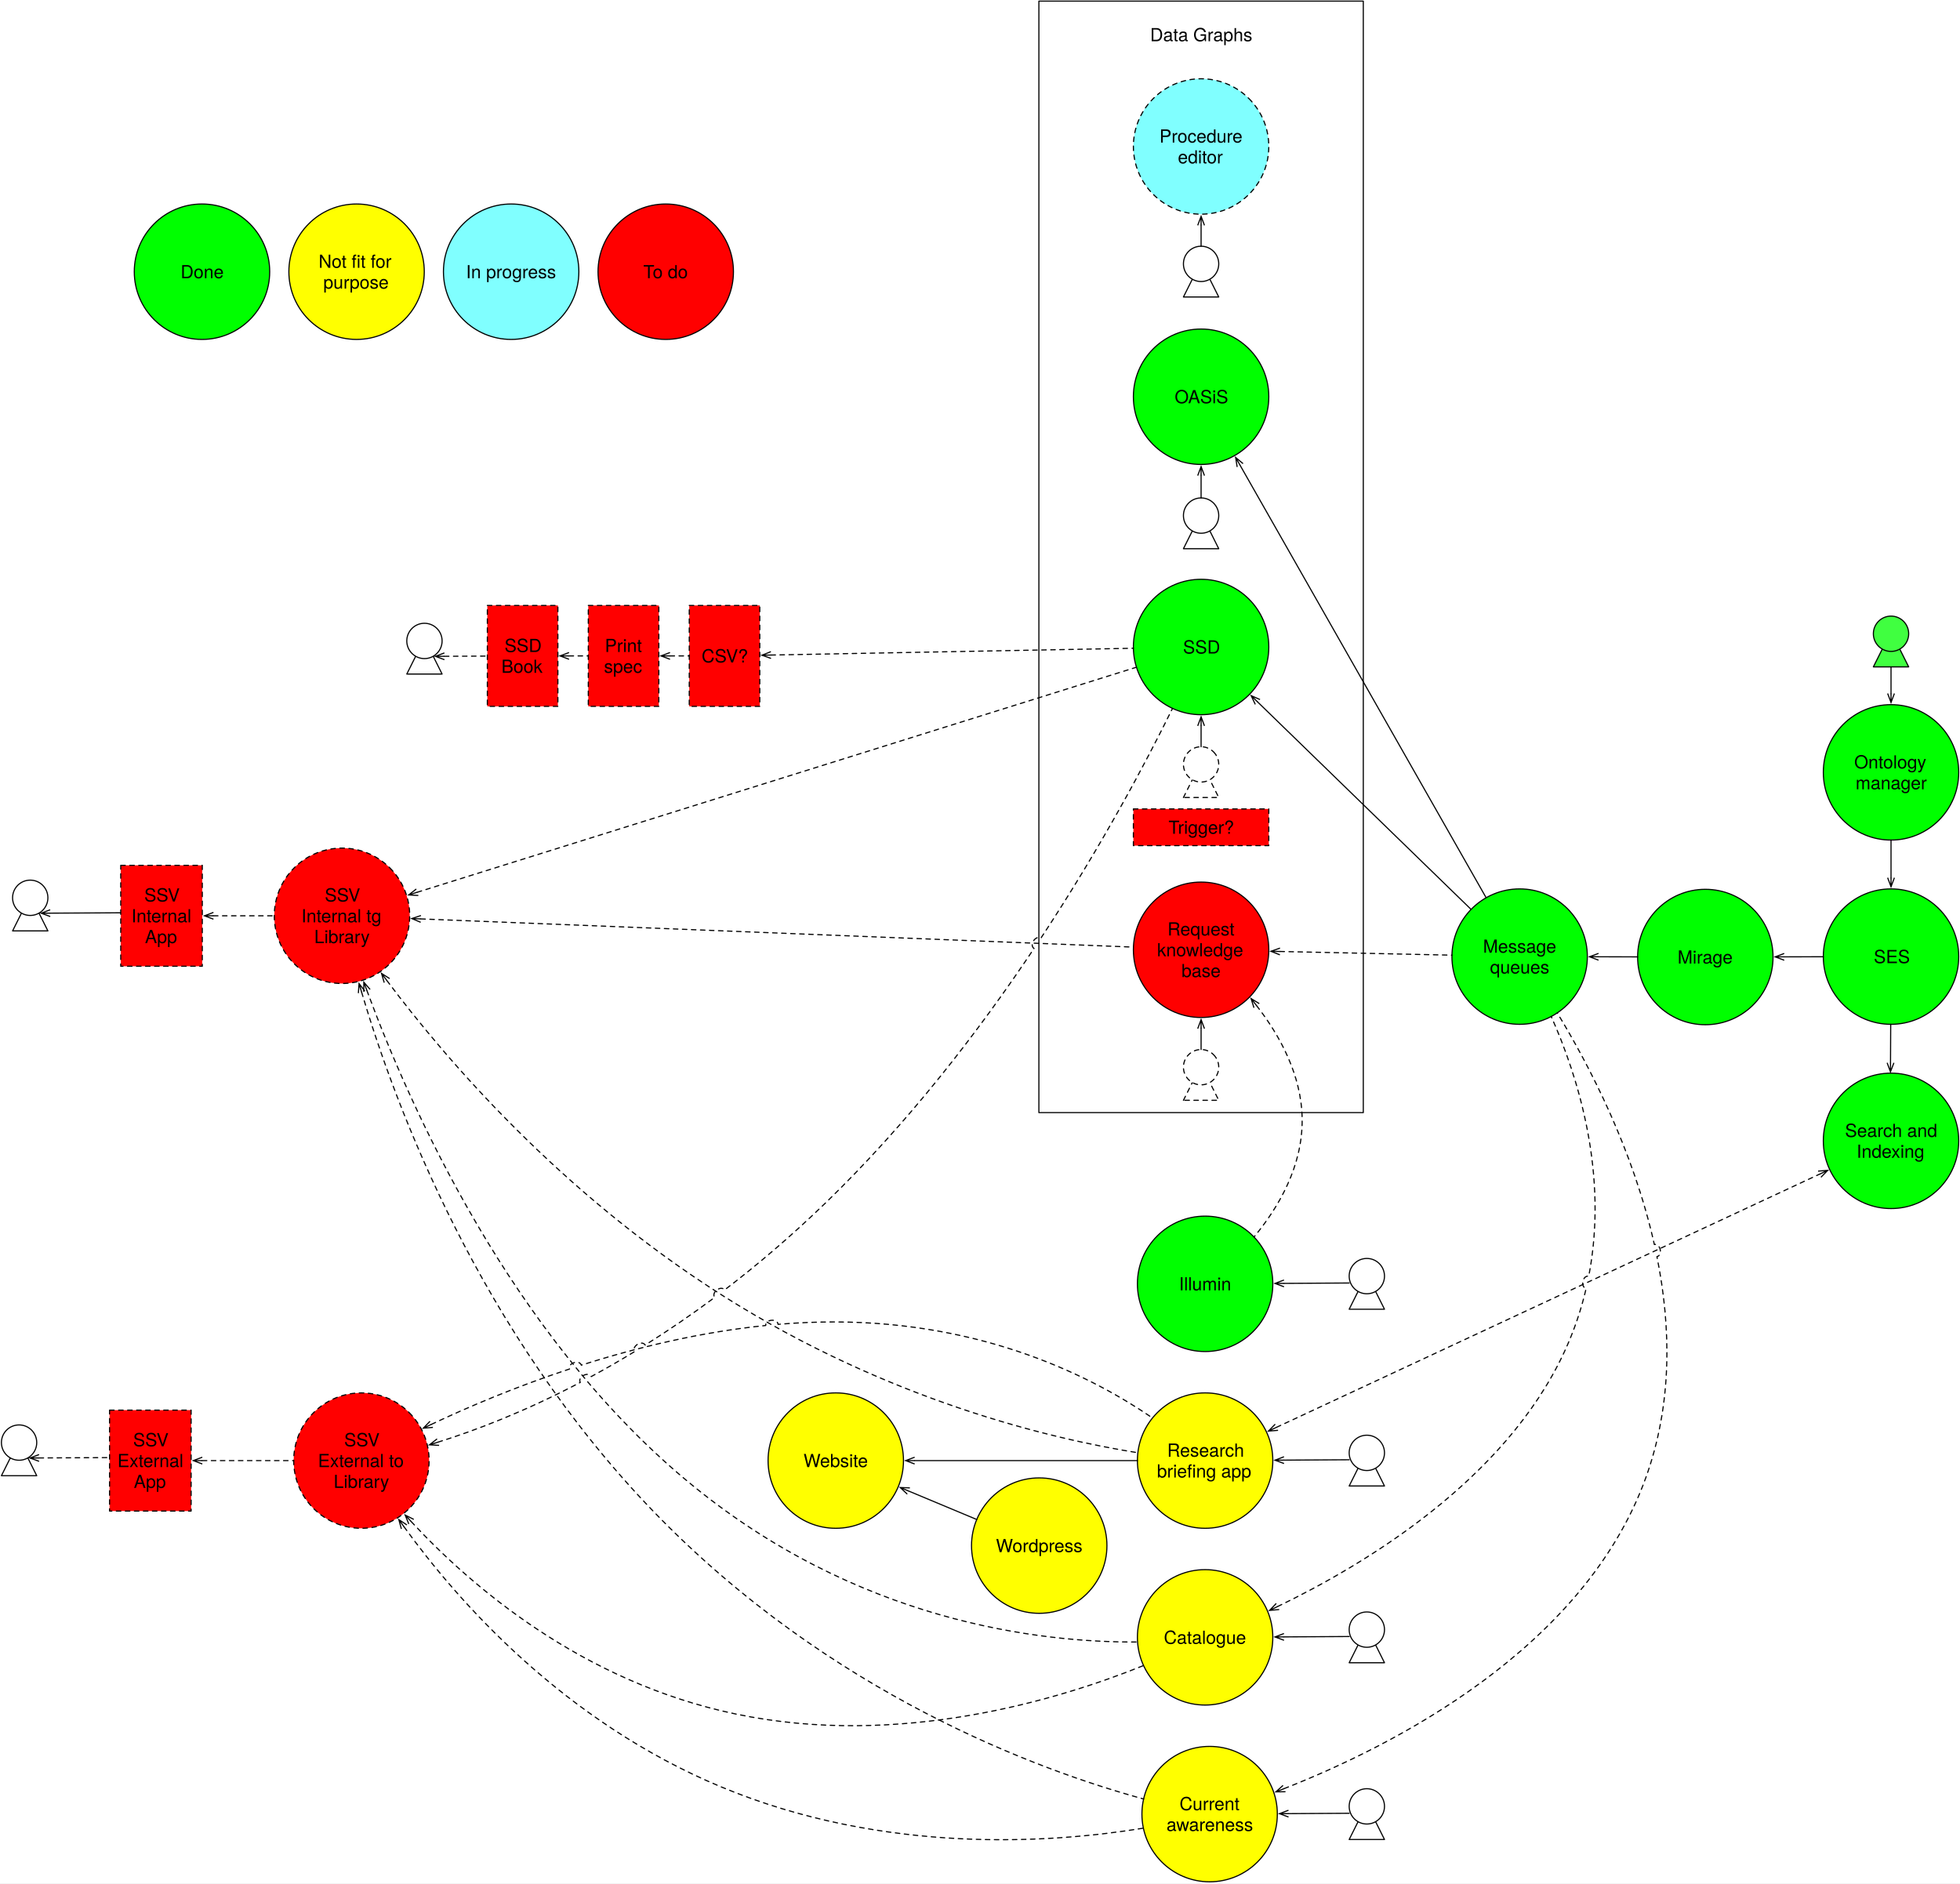
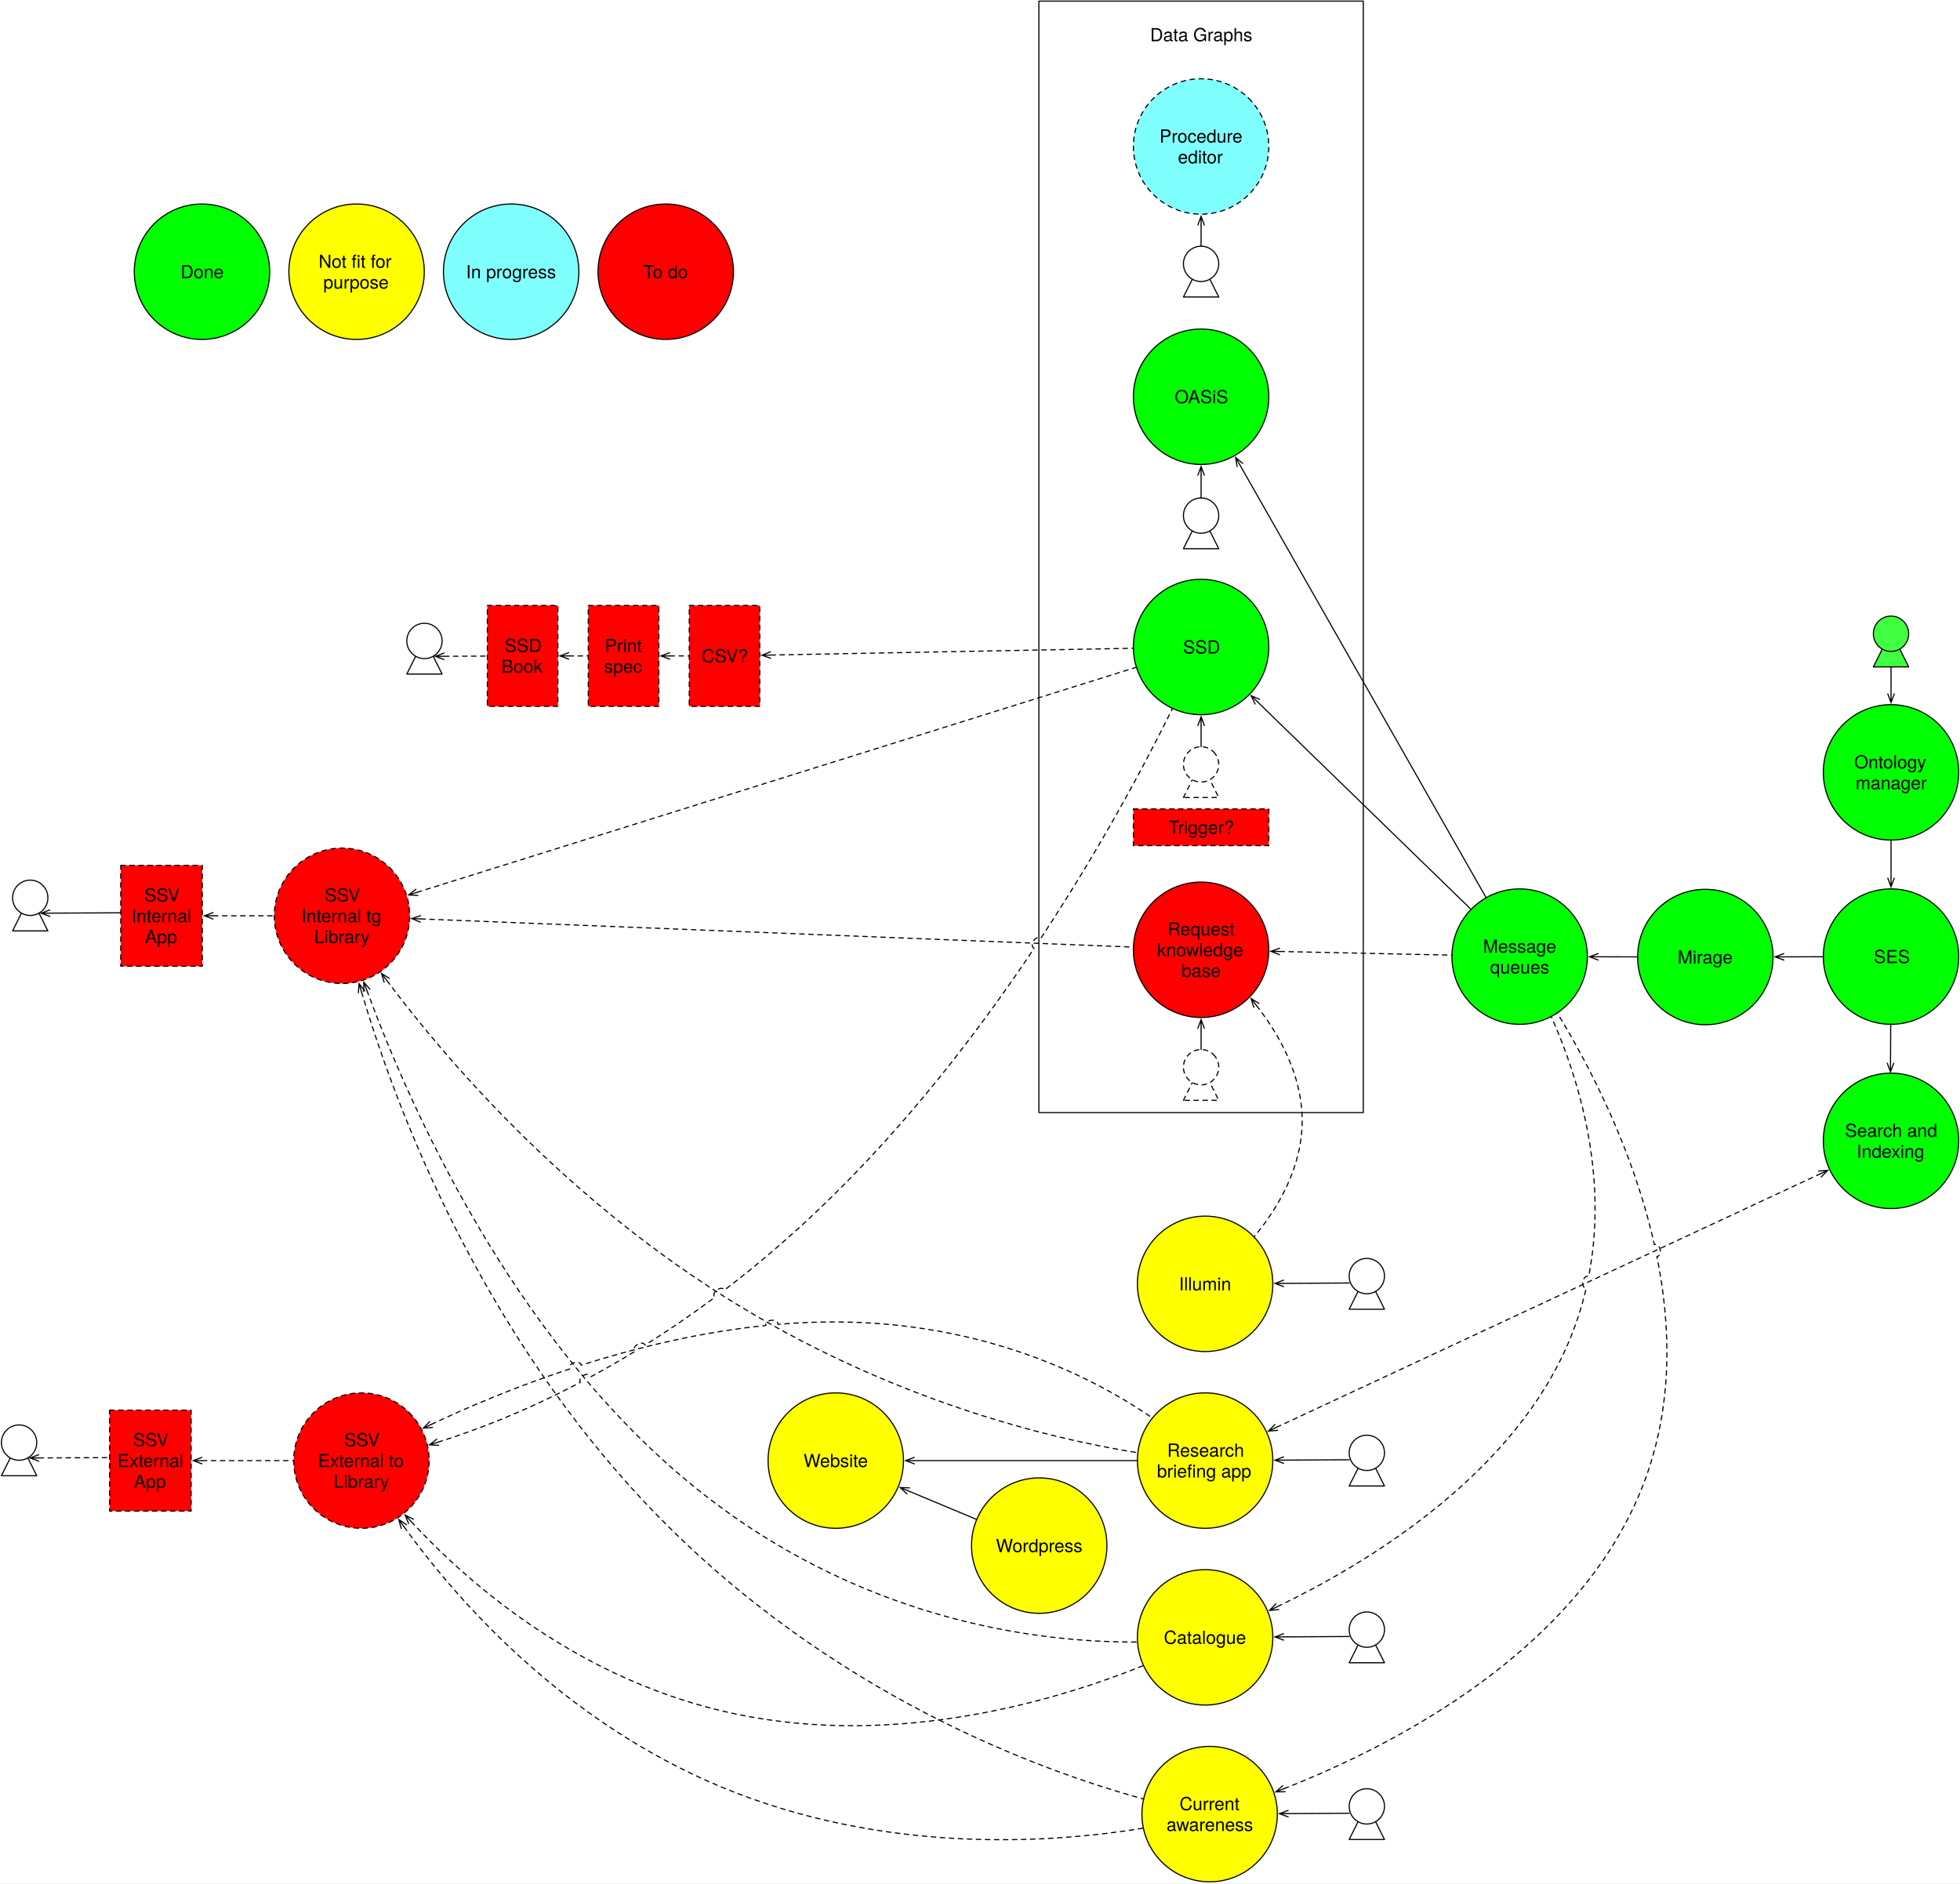
<svg xmlns="http://www.w3.org/2000/svg" version="1.1" viewBox="-336 -448 1737 1669" width="1737" height="1669">
  <defs>
    <marker orient="auto" overflow="visible" markerUnits="strokeWidth" id="StickArrow_Marker" stroke-linejoin="miter" stroke-miterlimit="10" viewBox="-9 -4 10 8" markerWidth="10" markerHeight="8" color="black">
      <g>
        <path d="M -8 0 L 0 0 M 0 3 L -8 0 L 0 -3" fill="none" stroke="currentColor" stroke-width="1" />
      </g>
    </marker>
    <marker orient="auto" overflow="visible" markerUnits="strokeWidth" id="StickArrow_Marker_2" stroke-linejoin="miter" stroke-miterlimit="10" viewBox="-1 -4 10 8" markerWidth="10" markerHeight="8" color="black">
      <g>
        <path d="M 8 0 L 0 0 M 0 -3 L 8 0 L 0 3" fill="none" stroke="currentColor" stroke-width="1" />
      </g>
    </marker>
  </defs>
-   <g id="Canvas_1" stroke-opacity="1" fill="none" fill-opacity="1" stroke-dasharray="none" stroke="none">
+   <g id="Canvas_1" fill-opacity="1" stroke-dasharray="none" fill="none" stroke="none" stroke-opacity="1">
    <rect fill="white" x="-336" y="-448" width="1737" height="1669" />
    <g id="Canvas_1_Layer_1">
      <g id="Group_4">
        <g id="Graphic_2">
          <path d="M 24.504 149.352 L 40.152 118.056 L 55.8 149.352 Z" fill="white" />
          <path d="M 24.504 149.352 L 40.152 118.056 L 55.8 149.352 Z" stroke="black" stroke-linecap="round" stroke-linejoin="round" stroke-width="1" />
        </g>
        <g id="Graphic_3">
          <circle cx="40.152" cy="119.999" r="15.648" fill="white" />
          <circle cx="40.152" cy="119.999" r="15.648" stroke="black" stroke-linecap="round" stroke-linejoin="round" stroke-width="1" />
        </g>
      </g>
      <g id="Graphic_5">
        <rect x="95.898" y="88.545" width="62.5" height="89.441" fill="red" />
        <path d="M 95.898 88.545 L 158.398 88.545 L 158.398 177.986 L 95.898 177.986 Z" stroke="black" stroke-linecap="round" stroke-linejoin="round" stroke-dasharray="4.0,4.0" stroke-width="1" />
        <text transform="translate(100.8984 114.8176)" fill="black">
          <tspan font-family="Helvetica Neue" font-size="16" fill="black" x="10.25" y="15" xml:space="preserve">SSD</tspan>
          <tspan font-family="Helvetica Neue" font-size="16" fill="black" x="7.434" y="33.448" xml:space="preserve">Book</tspan>
        </text>
      </g>
      <g id="Line_6">
        <line x1="57.856" y1="133.614" x2="95.898" y2="133.423" marker-start="url(#StickArrow_Marker)" stroke="black" stroke-linecap="round" stroke-linejoin="round" stroke-dasharray="4.0,4.0" stroke-width="1" />
      </g>
      <g id="Graphic_13">
        <rect x="584.685" y="-447" width="287.5" height="985" fill="white" />
        <rect x="584.685" y="-447" width="287.5" height="985" stroke="black" stroke-linecap="round" stroke-linejoin="round" stroke-width="1" />
      </g>
      <g id="Graphic_14">
        <text transform="translate(589.6848 -426.455)" fill="black">
          <tspan font-family="Helvetica Neue" font-size="16" fill="black" x="93.558" y="15" xml:space="preserve">Data Graphs</tspan>
        </text>
      </g>
      <g id="Graphic_15">
        <circle cx="728.435" cy="125.37" r="60" fill="lime" />
        <circle cx="728.435" cy="125.37" r="60" stroke="black" stroke-linecap="round" stroke-linejoin="round" stroke-width="1" />
        <text transform="translate(685.4348 116.1458)" fill="black">
          <tspan font-family="Helvetica Neue" font-size="16" fill="black" x="27" y="15" xml:space="preserve">SSD</tspan>
        </text>
      </g>
      <g id="Group_16">
        <g id="Graphic_18">
          <path d="M 712.787 258.76 L 728.435 227.465 L 744.083 258.76 Z" fill="white" />
          <path d="M 712.787 258.76 L 728.435 227.465 L 744.083 258.76 Z" stroke="black" stroke-linecap="round" stroke-linejoin="round" stroke-dasharray="4.0,4.0" stroke-width="1" />
        </g>
        <g id="Graphic_17">
          <circle cx="728.435" cy="229.408" r="15.648" fill="white" />
          <path d="M 739.5 218.344 C 745.611 224.454 745.611 234.362 739.5 240.473 C 733.389 246.584 723.481 246.584 717.37 240.473 C 711.259 234.362 711.259 224.454 717.37 218.344 C 723.481 212.233 733.389 212.233 739.5 218.344" stroke="black" stroke-linecap="round" stroke-linejoin="round" stroke-dasharray="4.0,4.0" stroke-width="1" />
        </g>
      </g>
      <g id="Graphic_19">
        <rect x="274.837" y="88.545" width="62.5" height="89.441" fill="red" />
        <path d="M 274.837 88.545 L 337.337 88.545 L 337.337 177.986 L 274.837 177.986 Z" stroke="black" stroke-linecap="round" stroke-linejoin="round" stroke-dasharray="4.0,4.0" stroke-width="1" />
        <text transform="translate(279.8374 124.0416)" fill="black">
          <tspan font-family="Helvetica Neue" font-size="16" fill="black" x="5.954" y="15" xml:space="preserve">CSV?</tspan>
        </text>
      </g>
      <g id="Line_20">
        <line x1="728.435" y1="195.27" x2="728.435" y2="213.76" marker-start="url(#StickArrow_Marker)" stroke="black" stroke-linecap="round" stroke-linejoin="round" stroke-width="1" />
      </g>
      <g id="Line_21">
        <line x1="347.236" y1="132.496" x2="668.445" y2="126.491" marker-start="url(#StickArrow_Marker)" stroke="black" stroke-linecap="round" stroke-linejoin="round" stroke-dasharray="4.0,4.0" stroke-width="1" />
      </g>
      <g id="Line_22">
        <line x1="168.298" y1="133.266" x2="185.368" y2="133.266" marker-start="url(#StickArrow_Marker)" stroke="black" stroke-linecap="round" stroke-linejoin="round" stroke-dasharray="4.0,4.0" stroke-width="1" />
      </g>
      <g id="Graphic_24">
        <rect x="185.368" y="88.545" width="62.5" height="89.441" fill="red" />
        <path d="M 185.368 88.545 L 247.868 88.545 L 247.868 177.986 L 185.368 177.986 Z" stroke="black" stroke-linecap="round" stroke-linejoin="round" stroke-dasharray="4.0,4.0" stroke-width="1" />
        <text transform="translate(190.3679 114.8176)" fill="black">
          <tspan font-family="Helvetica Neue" font-size="16" fill="black" x="9.658" y="15" xml:space="preserve">Print </tspan>
          <tspan font-family="Helvetica Neue" font-size="16" fill="black" x="8.914" y="33.448" xml:space="preserve">spec</tspan>
        </text>
      </g>
      <g id="Line_25">
        <line x1="257.768" y1="133.266" x2="274.837" y2="133.266" marker-start="url(#StickArrow_Marker)" stroke="black" stroke-linecap="round" stroke-linejoin="round" stroke-dasharray="4.0,4.0" stroke-width="1" />
      </g>
      <g id="Graphic_26">
        <circle cx="1175.306" cy="400.113" r="60" fill="lime" />
        <circle cx="1175.306" cy="400.113" r="60" stroke="black" stroke-linecap="round" stroke-linejoin="round" stroke-width="1" />
        <text transform="translate(1132.306 390.8893)" fill="black">
          <tspan font-family="Helvetica Neue" font-size="16" fill="black" x="18.408" y="15" xml:space="preserve">Mirage</tspan>
        </text>
      </g>
      <g id="Line_27">
        <line x1="778.561" y1="174.087" x2="967.714" y2="357.925" marker-start="url(#StickArrow_Marker)" stroke="black" stroke-linecap="round" stroke-linejoin="round" stroke-width="1" />
      </g>
      <g id="Graphic_28">
        <circle cx="1339.871" cy="399.742" r="60" fill="lime" />
        <circle cx="1339.871" cy="399.742" r="60" stroke="black" stroke-linecap="round" stroke-linejoin="round" stroke-width="1" />
        <text transform="translate(1296.871 390.5182)" fill="black">
          <tspan font-family="Helvetica Neue" font-size="16" fill="black" x="27.744" y="15" xml:space="preserve">SES</tspan>
        </text>
      </g>
      <g id="Graphic_29">
        <circle cx="1339.871" cy="236.461" r="60" fill="lime" />
        <circle cx="1339.871" cy="236.461" r="60" stroke="black" stroke-linecap="round" stroke-linejoin="round" stroke-width="1" />
        <text transform="translate(1296.871 218.0129)" fill="black">
          <tspan font-family="Helvetica Neue" font-size="16" fill="black" x="10.4" y="15" xml:space="preserve">Ontology </tspan>
          <tspan font-family="Helvetica Neue" font-size="16" fill="black" x="11.584" y="33.448" xml:space="preserve">manager</tspan>
        </text>
      </g>
      <g id="Line_30">
        <line x1="1339.871" y1="329.842" x2="1339.871" y2="296.461" marker-start="url(#StickArrow_Marker)" stroke="black" stroke-linecap="round" stroke-linejoin="round" stroke-width="1" />
      </g>
      <g id="Line_31">
        <line x1="1245.206" y1="399.956" x2="1279.871" y2="399.877" marker-start="url(#StickArrow_Marker)" stroke="black" stroke-linecap="round" stroke-linejoin="round" stroke-width="1" />
      </g>
      <g id="Graphic_32">
        <rect x="668.435" y="268.885" width="120" height="32.5" fill="red" />
        <path d="M 668.435 268.885 L 788.435 268.885 L 788.435 301.385 L 668.435 301.385 Z" stroke="black" stroke-linecap="round" stroke-linejoin="round" stroke-dasharray="4.0,4.0" stroke-width="1" />
        <text transform="translate(673.4348 275.9114)" fill="black">
          <tspan font-family="Helvetica Neue" font-size="16" fill="black" x="26.112" y="15" xml:space="preserve">Trigger?</tspan>
        </text>
      </g>
      <g id="Graphic_33">
        <circle cx="728.435" cy="-96.411" r="60" fill="lime" />
        <circle cx="728.435" cy="-96.411" r="60" stroke="black" stroke-linecap="round" stroke-linejoin="round" stroke-width="1" />
        <text transform="translate(685.4348 -105.6355)" fill="black">
          <tspan font-family="Helvetica Neue" font-size="16" fill="black" x="19.592" y="15" xml:space="preserve">OASiS</tspan>
        </text>
      </g>
      <g id="Line_34">
        <line x1="763.011" y1="-35.644" x2="981.061" y2="347.58" marker-start="url(#StickArrow_Marker)" stroke="black" stroke-linecap="round" stroke-linejoin="round" stroke-width="1" />
      </g>
      <g id="Group_36">
        <g id="Graphic_38">
          <path d="M 712.787 38.269 L 728.435 6.973 L 744.083 38.269 Z" fill="white" />
          <path d="M 712.787 38.269 L 728.435 6.973 L 744.083 38.269 Z" stroke="black" stroke-linecap="round" stroke-linejoin="round" stroke-width="1" />
        </g>
        <g id="Graphic_37">
          <circle cx="728.435" cy="8.917" r="15.648" fill="white" />
          <circle cx="728.435" cy="8.917" r="15.648" stroke="black" stroke-linecap="round" stroke-linejoin="round" stroke-width="1" />
        </g>
      </g>
      <g id="Line_35">
        <line x1="728.435" y1="-26.511" x2="728.435" y2="-6.731" marker-start="url(#StickArrow_Marker)" stroke="black" stroke-linecap="round" stroke-linejoin="round" stroke-width="1" />
      </g>
      <g id="Graphic_43">
        <circle cx="728.435" cy="-318.193" r="60" fill="#80ffff" />
        <path d="M 770.861 -360.619 C 794.293 -337.188 794.293 -299.198 770.861 -275.766 C 747.43 -252.335 709.44 -252.335 686.009 -275.766 C 662.577 -299.198 662.577 -337.188 686.009 -360.619 C 709.44 -384.051 747.43 -384.051 770.861 -360.619" stroke="black" stroke-linecap="round" stroke-linejoin="round" stroke-dasharray="4.0,4.0" stroke-width="1" />
        <text transform="translate(685.4348 -336.6407)" fill="black">
          <tspan font-family="Helvetica Neue" font-size="16" fill="black" x="6.104" y="15" xml:space="preserve">Procedure </tspan>
          <tspan font-family="Helvetica Neue" font-size="16" fill="black" x="22.408" y="33.448" xml:space="preserve">editor</tspan>
        </text>
      </g>
      <g id="Group_40">
        <g id="Graphic_42">
          <path d="M 712.787 -184.802 L 728.435 -216.098 L 744.083 -184.802 Z" fill="white" />
          <path d="M 712.787 -184.802 L 728.435 -216.098 L 744.083 -184.802 Z" stroke="black" stroke-linecap="round" stroke-linejoin="round" stroke-width="1" />
        </g>
        <g id="Graphic_41">
          <circle cx="728.435" cy="-214.154" r="15.648" fill="white" />
          <circle cx="728.435" cy="-214.154" r="15.648" stroke="black" stroke-linecap="round" stroke-linejoin="round" stroke-width="1" />
        </g>
      </g>
      <g id="Line_39">
        <line x1="728.435" y1="-248.293" x2="728.435" y2="-229.802" marker-start="url(#StickArrow_Marker)" stroke="black" stroke-linecap="round" stroke-linejoin="round" stroke-width="1" />
      </g>
      <g id="Group_44">
        <g id="Graphic_46">
          <path d="M 1324.223 142.984 L 1339.871 111.689 L 1355.519 142.984 Z" fill="#40ff40" />
          <path d="M 1324.223 142.984 L 1339.871 111.689 L 1355.519 142.984 Z" stroke="black" stroke-linecap="round" stroke-linejoin="round" stroke-width="1" />
        </g>
        <g id="Graphic_45">
          <circle cx="1339.871" cy="113.632" r="15.648" fill="#40ff40" />
          <circle cx="1339.871" cy="113.632" r="15.648" stroke="black" stroke-linecap="round" stroke-linejoin="round" stroke-width="1" />
        </g>
      </g>
      <g id="Line_47">
        <line x1="1339.871" y1="166.561" x2="1339.871" y2="142.984" marker-start="url(#StickArrow_Marker)" stroke="black" stroke-linecap="round" stroke-linejoin="round" stroke-width="1" />
      </g>
      <g id="Graphic_48">
        <circle cx="1010.741" cy="399.742" r="60" fill="lime" />
        <circle cx="1010.741" cy="399.742" r="60" stroke="black" stroke-linecap="round" stroke-linejoin="round" stroke-width="1" />
        <text transform="translate(967.7408 381.2942)" fill="black">
          <tspan font-family="Helvetica Neue" font-size="16" fill="black" x="10.552" y="15" xml:space="preserve">Message </tspan>
          <tspan font-family="Helvetica Neue" font-size="16" fill="black" x="16.768" y="33.448" xml:space="preserve">queues</tspan>
        </text>
      </g>
      <g id="Line_49">
        <line x1="1080.641" y1="399.9" x2="1115.306" y2="399.978" marker-start="url(#StickArrow_Marker)" stroke="black" stroke-linecap="round" stroke-linejoin="round" stroke-width="1" />
      </g>
      <g id="Graphic_50">
-         <circle cx="732" cy="689.738" r="60" fill="lime" />
+         <circle cx="732" cy="689.738" r="60" fill="yellow" />
        <circle cx="732" cy="689.738" r="60" stroke="black" stroke-linecap="round" stroke-linejoin="round" stroke-width="1" />
        <text transform="translate(689 680.5143)" fill="black">
          <tspan font-family="Helvetica Neue" font-size="16" fill="black" x="19.88" y="15" xml:space="preserve">Illumin</tspan>
        </text>
      </g>
      <g id="Line_51">
        <line x1="798.319" y1="395.195" x2="950.754" y2="398.458" marker-start="url(#StickArrow_Marker)" stroke="black" stroke-linecap="round" stroke-linejoin="round" stroke-dasharray="4.0,4.0" stroke-width="1" />
      </g>
      <g id="Group_53">
        <g id="Graphic_55">
          <path d="M 859.672 712.238 L 875.32 680.942 L 890.968 712.238 Z" fill="white" />
          <path d="M 859.672 712.238 L 875.32 680.942 L 890.968 712.238 Z" stroke="black" stroke-linecap="round" stroke-linejoin="round" stroke-width="1" />
        </g>
        <g id="Graphic_54">
          <circle cx="875.32" cy="682.886" r="15.648" fill="white" />
          <circle cx="875.32" cy="682.886" r="15.648" stroke="black" stroke-linecap="round" stroke-linejoin="round" stroke-width="1" />
        </g>
      </g>
      <g id="Line_52">
        <line x1="801.899" y1="689.334" x2="859.672" y2="689" marker-start="url(#StickArrow_Marker)" stroke="black" stroke-linecap="round" stroke-linejoin="round" stroke-width="1" />
      </g>
      <g id="Graphic_59">
        <circle cx="732" cy="846.379" r="60" fill="yellow" />
        <circle cx="732" cy="846.379" r="60" stroke="black" stroke-linecap="round" stroke-linejoin="round" stroke-width="1" />
        <text transform="translate(689 827.9309)" fill="black">
          <tspan font-family="Helvetica Neue" font-size="16" fill="black" x="9.368" y="15" xml:space="preserve">Research </tspan>
          <tspan font-family="Helvetica Neue" font-size="16" fill="black" x=".328" y="33.448" xml:space="preserve">briefing app</tspan>
        </text>
      </g>
      <g id="Group_66">
        <g id="Graphic_68">
          <path d="M 859.672 868.879 L 875.32 837.583 L 890.968 868.879 Z" fill="white" />
          <path d="M 859.672 868.879 L 875.32 837.583 L 890.968 868.879 Z" stroke="black" stroke-linecap="round" stroke-linejoin="round" stroke-width="1" />
        </g>
        <g id="Graphic_67">
          <circle cx="875.32" cy="839.527" r="15.648" fill="white" />
          <circle cx="875.32" cy="839.527" r="15.648" stroke="black" stroke-linecap="round" stroke-linejoin="round" stroke-width="1" />
        </g>
      </g>
      <g id="Line_65">
        <line x1="801.899" y1="845.975" x2="859.672" y2="845.641" marker-start="url(#StickArrow_Marker)" stroke="black" stroke-linecap="round" stroke-linejoin="round" stroke-width="1" />
      </g>
      <g id="Graphic_73">
        <circle cx="732" cy="1003.019" r="60" fill="yellow" />
        <circle cx="732" cy="1003.019" r="60" stroke="black" stroke-linecap="round" stroke-linejoin="round" stroke-width="1" />
        <text transform="translate(689 993.7955)" fill="black">
          <tspan font-family="Helvetica Neue" font-size="16" fill="black" x="6.408" y="15" xml:space="preserve">Catalogue</tspan>
        </text>
      </g>
      <g id="Group_70">
        <g id="Graphic_72">
          <path d="M 859.672 1025.52 L 875.32 994.224 L 890.968 1025.52 Z" fill="white" />
          <path d="M 859.672 1025.52 L 875.32 994.224 L 890.968 1025.52 Z" stroke="black" stroke-linecap="round" stroke-linejoin="round" stroke-width="1" />
        </g>
        <g id="Graphic_71">
          <circle cx="875.32" cy="996.168" r="15.648" fill="white" />
          <circle cx="875.32" cy="996.168" r="15.648" stroke="black" stroke-linecap="round" stroke-linejoin="round" stroke-width="1" />
        </g>
      </g>
      <g id="Line_69">
        <line x1="801.899" y1="1002.615" x2="859.672" y2="1002.281" marker-start="url(#StickArrow_Marker)" stroke="black" stroke-linecap="round" stroke-linejoin="round" stroke-width="1" />
      </g>
      <g id="Graphic_74">
        <circle cx="404.684" cy="846.379" r="60" fill="yellow" />
        <circle cx="404.684" cy="846.379" r="60" stroke="black" stroke-linecap="round" stroke-linejoin="round" stroke-width="1" />
        <text transform="translate(361.6836 837.1549)" fill="black">
          <tspan font-family="Helvetica Neue" font-size="16" fill="black" x="14.416" y="15" xml:space="preserve">Website</tspan>
        </text>
      </g>
      <g id="Graphic_75">
        <circle cx="-32.91" cy="363.578" r="60" fill="red" />
        <path d="M 9.516 321.152 C 32.948 344.583 32.948 382.573 9.516 406.005 C -13.915 429.436 -51.905 429.436 -75.337 406.005 C -98.768 382.573 -98.768 344.583 -75.337 321.152 C -51.905 297.72 -13.915 297.72 9.516 321.152" stroke="black" stroke-linecap="round" stroke-linejoin="round" stroke-dasharray="4.0,4.0" stroke-width="1" />
        <text transform="translate(-75.91016 335.9061)" fill="black">
          <tspan font-family="Helvetica Neue" font-size="16" fill="black" x="27.744" y="15" xml:space="preserve">SSV</tspan>
          <tspan font-family="Helvetica Neue" font-size="16" fill="black" x="7" y="33.448" xml:space="preserve">Internal tg </tspan>
          <tspan font-family="Helvetica Neue" font-size="16" fill="black" x="18.408" y="51.896" xml:space="preserve">Library</tspan>
        </text>
      </g>
      <g id="Line_76">
        <line x1="33.812" y1="342.702" x2="671.16" y2="143.29" marker-start="url(#StickArrow_Marker)" stroke="black" stroke-linecap="round" stroke-linejoin="round" stroke-dasharray="4.0,4.0" stroke-width="1" />
      </g>
      <g id="Line_77">
        <line x1="36.936" y1="366.341" x2="668.481" y2="391.327" marker-start="url(#StickArrow_Marker)" stroke="black" stroke-linecap="round" stroke-linejoin="round" stroke-dasharray="4.0,4.0" stroke-width="1" />
      </g>
      <g id="Line_78">
        <path d="M 6.91 421.027 C 58.989 490.531 160.874 609.529 305 700.5 C 451.299 792.842 594.679 826.99 672.401 839.431" marker-start="url(#StickArrow_Marker)" stroke="black" stroke-linecap="round" stroke-linejoin="round" stroke-dasharray="4.0,4.0" stroke-width="1" />
      </g>
      <g id="Line_79">
        <line x1="474.584" y1="846.379" x2="672" y2="846.379" marker-start="url(#StickArrow_Marker)" stroke="black" stroke-linecap="round" stroke-linejoin="round" stroke-width="1" />
      </g>
      <g id="Graphic_80">
        <circle cx="584.988" cy="921.723" r="60" fill="yellow" />
        <circle cx="584.988" cy="921.723" r="60" stroke="black" stroke-linecap="round" stroke-linejoin="round" stroke-width="1" />
        <text transform="translate(541.9883 912.4987)" fill="black">
          <tspan font-family="Helvetica Neue" font-size="16" fill="black" x="4.632" y="15" xml:space="preserve">Wordpress</tspan>
        </text>
      </g>
      <g id="Line_81">
        <line x1="469.194" y1="873.336" x2="529.613" y2="898.583" marker-start="url(#StickArrow_Marker)" stroke="black" stroke-linecap="round" stroke-linejoin="round" stroke-width="1" />
      </g>
      <g id="Line_82">
        <path d="M -10.811 429.898 C 27.262 533.075 116.482 733.642 271.82 863.5 C 422.676 989.61 586.506 1007.753 672.14 1007.134" marker-start="url(#StickArrow_Marker)" stroke="black" stroke-linecap="round" stroke-linejoin="round" stroke-dasharray="4.0,4.0" stroke-width="1" />
      </g>
      <g id="Group_84">
        <g id="Graphic_86">
          <path d="M -324.852 376.973 L -309.204 345.677 L -293.556 376.973 Z" fill="white" />
          <path d="M -324.852 376.973 L -309.204 345.677 L -293.556 376.973 Z" stroke="black" stroke-linecap="round" stroke-linejoin="round" stroke-width="1" />
        </g>
        <g id="Graphic_85">
          <circle cx="-309.204" cy="347.621" r="15.648" fill="white" />
          <circle cx="-309.204" cy="347.621" r="15.648" stroke="black" stroke-linecap="round" stroke-linejoin="round" stroke-width="1" />
        </g>
      </g>
      <g id="Line_83">
        <line x1="-291.499" y1="361.236" x2="-222.207" y2="360.887" marker-start="url(#StickArrow_Marker)" stroke="black" stroke-linecap="round" stroke-linejoin="round" stroke-width="1" />
      </g>
      <g id="Graphic_87">
        <rect x="-229" y="318.857" width="72.273" height="89.441" fill="red" />
        <path d="M -229 318.857 L -156.727 318.857 L -156.727 408.299 L -229 408.299 Z" stroke="black" stroke-linecap="round" stroke-linejoin="round" stroke-dasharray="4.0,4.0" stroke-width="1" />
        <text transform="translate(-224 335.9061)" fill="black">
          <tspan font-family="Helvetica Neue" font-size="16" fill="black" x="15.881" y="15" xml:space="preserve">SSV</tspan>
          <tspan font-family="Helvetica Neue" font-size="16" fill="black" x="4.473" y="33.448" xml:space="preserve">Internal</tspan>
          <tspan font-family="Helvetica Neue" font-size="16" fill="black" x="16.465" y="51.896" xml:space="preserve">App</tspan>
        </text>
      </g>
      <g id="Line_88">
        <line x1="-146.827" y1="363.578" x2="-92.91" y2="363.578" marker-start="url(#StickArrow_Marker)" stroke="black" stroke-linecap="round" stroke-linejoin="round" stroke-dasharray="4.0,4.0" stroke-width="1" />
      </g>
      <g id="Graphic_89">
        <circle cx="-15.711" cy="846.379" r="60" fill="red" />
        <path d="M 26.715 803.952 C 50.147 827.384 50.147 865.374 26.715 888.805 C 3.284 912.237 -34.706 912.237 -58.137 888.805 C -81.569 865.374 -81.569 827.384 -58.137 803.952 C -34.706 780.521 3.284 780.521 26.715 803.952" stroke="black" stroke-linecap="round" stroke-linejoin="round" stroke-dasharray="4.0,4.0" stroke-width="1" />
        <text transform="translate(-58.71094 818.7069)" fill="black">
          <tspan font-family="Helvetica Neue" font-size="16" fill="black" x="27.744" y="15" xml:space="preserve">SSV</tspan>
          <tspan font-family="Helvetica Neue" font-size="16" fill="black" x="4.488" y="33.448" xml:space="preserve">External to </tspan>
          <tspan font-family="Helvetica Neue" font-size="16" fill="black" x="18.408" y="51.896" xml:space="preserve">Library</tspan>
        </text>
      </g>
      <g id="Line_90">
        <path d="M 46.372 814.237 C 78.108 799.253 120.272 781.232 168.723 765.214 C 167.025 759.982 177.49 756.586 179.188 761.817 C 228.971 745.965 284.857 732.517 342.593 726.651 C 342.084 721.174 353.038 720.156 353.548 725.632 C 369.937 724.25 386.454 723.5 403 723.5 C 536.756 723.5 632.77 772.492 685.376 808.606" marker-start="url(#StickArrow_Marker)" stroke="black" stroke-linecap="round" stroke-linejoin="round" stroke-dasharray="4.0,4.0" stroke-width="1" />
      </g>
      <g id="Line_91">
        <path d="M 28.49 900.509 C 81.148 957.342 179.47 1042.353 315.988 1070.953 C 461.139 1101.361 602.699 1058.2 677.436 1028.014" marker-start="url(#StickArrow_Marker)" stroke="black" stroke-linecap="round" stroke-linejoin="round" stroke-dasharray="4.0,4.0" stroke-width="1" />
      </g>
      <g id="Line_92">
        <path d="M 52.237 830.017 C 85.333 819.674 128.707 803.152 178.248 777.107 C 175.657 772.255 185.36 767.074 187.951 771.925 C 200.43 765.157 213.273 757.789 226.416 749.772 C 223.523 745.094 232.879 739.307 235.772 743.985 C 255.737 731.466 276.348 717.451 297.391 701.766 C 294.079 697.376 302.862 690.75 306.174 695.141 C 335.531 672.731 365.663 647.061 396 617.667 C 468.432 547.487 530.334 467.419 580.392 392.541 C 575.81 389.499 581.894 380.336 586.476 383.378 C 640.149 301.996 679.596 227.558 703.1 179.777" marker-start="url(#StickArrow_Marker)" stroke="black" stroke-linecap="round" stroke-linejoin="round" stroke-dasharray="4.0,4.0" stroke-width="1" />
      </g>
      <g id="Group_96">
        <g id="Graphic_98">
          <path d="M -334.742 859.773 L -319.094 828.478 L -303.446 859.773 Z" fill="white" />
          <path d="M -334.742 859.773 L -319.094 828.478 L -303.446 859.773 Z" stroke="black" stroke-linecap="round" stroke-linejoin="round" stroke-width="1" />
        </g>
        <g id="Graphic_97">
          <circle cx="-319.094" cy="830.421" r="15.648" fill="white" />
          <circle cx="-319.094" cy="830.421" r="15.648" stroke="black" stroke-linecap="round" stroke-linejoin="round" stroke-width="1" />
        </g>
      </g>
      <g id="Line_95">
        <line x1="-301.39" y1="844.036" x2="-232.098" y2="843.688" marker-start="url(#StickArrow_Marker)" stroke="black" stroke-linecap="round" stroke-linejoin="round" stroke-dasharray="4.0,4.0" stroke-width="1" />
      </g>
      <g id="Graphic_94">
        <rect x="-238.891" y="801.658" width="72.273" height="89.441" fill="red" />
        <path d="M -238.891 801.658 L -166.617 801.658 L -166.617 891.1 L -238.891 891.1 Z" stroke="black" stroke-linecap="round" stroke-linejoin="round" stroke-dasharray="4.0,4.0" stroke-width="1" />
        <text transform="translate(-233.8906 818.7069)" fill="black">
          <tspan font-family="Helvetica Neue" font-size="16" fill="black" x="15.881" y="15" xml:space="preserve">SSV</tspan>
          <tspan font-family="Helvetica Neue" font-size="16" fill="black" x="1.961" y="33.448" xml:space="preserve">External</tspan>
          <tspan font-family="Helvetica Neue" font-size="16" fill="black" x="16.465" y="51.896" xml:space="preserve">App</tspan>
        </text>
      </g>
      <g id="Line_93">
        <line x1="-156.717" y1="846.379" x2="-75.711" y2="846.379" marker-start="url(#StickArrow_Marker)" stroke="black" stroke-linecap="round" stroke-linejoin="round" stroke-dasharray="4.0,4.0" stroke-width="1" />
      </g>
      <g id="Line_99">
        <line x1="795.37" y1="816.84" x2="1276.501" y2="592.563" marker-end="url(#StickArrow_Marker_2)" marker-start="url(#StickArrow_Marker)" stroke="black" stroke-linecap="round" stroke-linejoin="round" stroke-dasharray="4.0,4.0" stroke-width="1" />
      </g>
      <g id="Line_100">
        <path d="M 796.331 975.669 C 873.098 938.718 997.695 864.023 1050.5 749.738 C 1059.111 731.101 1065.371 712.367 1069.691 693.778 C 1064.312 692.633 1066.602 681.872 1071.982 683.017 C 1089.585 592.061 1062.313 505.749 1038.742 452.826" marker-start="url(#StickArrow_Marker)" stroke="black" stroke-linecap="round" stroke-linejoin="round" stroke-dasharray="4.0,4.0" stroke-width="1" />
      </g>
      <g id="Graphic_101">
        <circle cx="1339.871" cy="563.023" r="60" fill="lime" />
        <circle cx="1339.871" cy="563.023" r="60" stroke="black" stroke-linecap="round" stroke-linejoin="round" stroke-width="1" />
        <text transform="translate(1296.871 544.5754)" fill="black">
          <tspan font-family="Helvetica Neue" font-size="16" fill="black" x="2.248" y="15" xml:space="preserve">Search and </tspan>
          <tspan font-family="Helvetica Neue" font-size="16" fill="black" x="12.48" y="33.448" xml:space="preserve">Indexing</tspan>
        </text>
      </g>
      <g id="Line_102">
        <line x1="1339.419" y1="493.866" x2="1339.583" y2="459.742" marker-start="url(#StickArrow_Marker)" stroke="black" stroke-linecap="round" stroke-linejoin="round" stroke-width="1" />
      </g>
      <g id="Graphic_103">
        <circle cx="736" cy="1159.66" r="60" fill="yellow" />
        <circle cx="736" cy="1159.66" r="60" stroke="black" stroke-linecap="round" stroke-linejoin="round" stroke-width="1" />
        <text transform="translate(693 1141.212)" fill="black">
          <tspan font-family="Helvetica Neue" font-size="16" fill="black" x="16.328" y="15" xml:space="preserve">Current </tspan>
          <tspan font-family="Helvetica Neue" font-size="16" fill="black" x="4.784" y="33.448" xml:space="preserve">awareness</tspan>
        </text>
      </g>
      <g id="Group_105">
        <g id="Graphic_107">
          <path d="M 859.672 1182.16 L 875.32 1150.864 L 890.968 1182.16 Z" fill="white" />
          <path d="M 859.672 1182.16 L 875.32 1150.864 L 890.968 1182.16 Z" stroke="black" stroke-linecap="round" stroke-linejoin="round" stroke-width="1" />
        </g>
        <g id="Graphic_106">
          <circle cx="875.32" cy="1152.808" r="15.648" fill="white" />
          <circle cx="875.32" cy="1152.808" r="15.648" stroke="black" stroke-linecap="round" stroke-linejoin="round" stroke-width="1" />
        </g>
      </g>
      <g id="Line_104">
        <line x1="805.899" y1="1159.243" x2="859.672" y2="1158.922" marker-start="url(#StickArrow_Marker)" stroke="black" stroke-linecap="round" stroke-linejoin="round" stroke-width="1" />
      </g>
      <g id="Line_108">
        <path d="M 802.141 1137.032 C 897.319 1099.711 1067.512 1013.816 1122.5 861.723 C 1146.019 796.669 1145.121 728.748 1132.414 665.633 C 1137.793 664.488 1135.505 653.732 1130.125 654.877 C 1111.277 570.758 1072.367 496.123 1044.077 449.642" marker-start="url(#StickArrow_Marker)" stroke="black" stroke-linecap="round" stroke-linejoin="round" stroke-dasharray="4.0,4.0" stroke-width="1" />
      </g>
      <g id="Line_109">
        <path d="M 22.136 905.152 C 70.052 971.388 163.535 1077.377 303 1135.5 C 448.698 1196.221 597.707 1185.166 677.302 1172.125" marker-start="url(#StickArrow_Marker)" stroke="black" stroke-linecap="round" stroke-linejoin="round" stroke-dasharray="4.0,4.0" stroke-width="1" />
      </g>
      <g id="Line_110">
        <path d="M -15.525 431.281 C 14.678 533.395 88.986 731.865 243.333 891.667 C 399.531 1053.384 585.031 1120.974 677.504 1146.276" marker-start="url(#StickArrow_Marker)" stroke="black" stroke-linecap="round" stroke-linejoin="round" stroke-dasharray="4.0,4.0" stroke-width="1" />
      </g>
      <g id="Graphic_111">
        <circle cx="-156.991" cy="-207.207" r="60" fill="lime" />
        <circle cx="-156.991" cy="-207.207" r="60" stroke="black" stroke-linecap="round" stroke-linejoin="round" stroke-width="1" />
        <text transform="translate(-199.991 -216.4311)" fill="black">
          <tspan font-family="Helvetica Neue" font-size="16" fill="black" x="24.032" y="15" xml:space="preserve">Done</tspan>
        </text>
      </g>
      <g id="Graphic_112">
        <circle cx="-19.996" cy="-207.207" r="60" fill="yellow" />
        <circle cx="-19.996" cy="-207.207" r="60" stroke="black" stroke-linecap="round" stroke-linejoin="round" stroke-width="1" />
        <text transform="translate(-62.99623 -225.6551)" fill="black">
          <tspan font-family="Helvetica Neue" font-size="16" fill="black" x="9.376" y="15" xml:space="preserve">Not fit for </tspan>
          <tspan font-family="Helvetica Neue" font-size="16" fill="black" x="13.512" y="33.448" xml:space="preserve">purpose</tspan>
        </text>
      </g>
      <g id="Graphic_113">
        <circle cx="116.999" cy="-207.207" r="60" fill="#80ffff" />
        <circle cx="116.999" cy="-207.207" r="60" stroke="black" stroke-linecap="round" stroke-linejoin="round" stroke-width="1" />
        <text transform="translate(73.99856 -216.4311)" fill="black">
          <tspan font-family="Helvetica Neue" font-size="16" fill="black" x="2.992" y="15" xml:space="preserve">In progress</tspan>
        </text>
      </g>
      <g id="Graphic_114">
        <circle cx="253.993" cy="-207.207" r="60" fill="red" />
        <circle cx="253.993" cy="-207.207" r="60" stroke="black" stroke-linecap="round" stroke-linejoin="round" stroke-width="1" />
        <text transform="translate(210.9933 -216.4311)" fill="black">
          <tspan font-family="Helvetica Neue" font-size="16" fill="black" x="23.144" y="15" xml:space="preserve">To do</tspan>
        </text>
      </g>
      <g id="Graphic_116">
        <circle cx="728.435" cy="393.699" r="60" fill="red" />
        <circle cx="728.435" cy="393.699" r="60" stroke="black" stroke-linecap="round" stroke-linejoin="round" stroke-width="1" />
        <text transform="translate(685.4348 366.0272)" fill="black">
          <tspan font-family="Helvetica Neue" font-size="16" fill="black" x="13.216" y="15" xml:space="preserve">Request </tspan>
          <tspan font-family="Helvetica Neue" font-size="16" fill="black" x="4.04" y="33.448" xml:space="preserve">knowledge </tspan>
          <tspan font-family="Helvetica Neue" font-size="16" fill="black" x="25.664" y="51.896" xml:space="preserve">base</tspan>
        </text>
      </g>
      <g id="Line_117">
        <path d="M 777.656 443.245 C 798.224 469.678 817.532 504.76 818 543.667 C 818.505 585.639 796.966 622.186 775.32 648.224" marker-start="url(#StickArrow_Marker)" stroke="black" stroke-linecap="round" stroke-linejoin="round" stroke-dasharray="4.0,4.0" stroke-width="1" />
      </g>
      <g id="Group_119">
        <g id="Graphic_121">
          <path d="M 712.787 527.09 L 728.435 495.794 L 744.083 527.09 Z" fill="white" />
          <path d="M 712.787 527.09 L 728.435 495.794 L 744.083 527.09 Z" stroke="black" stroke-linecap="round" stroke-linejoin="round" stroke-dasharray="4.0,4.0" stroke-width="1" />
        </g>
        <g id="Graphic_120">
          <circle cx="728.435" cy="497.738" r="15.648" fill="white" />
          <path d="M 739.5 486.673 C 745.611 492.784 745.611 502.692 739.5 508.803 C 733.389 514.913 723.481 514.913 717.37 508.803 C 711.259 502.692 711.259 492.784 717.37 486.673 C 723.481 480.562 733.389 480.562 739.5 486.673" stroke="black" stroke-linecap="round" stroke-linejoin="round" stroke-dasharray="4.0,4.0" stroke-width="1" />
        </g>
      </g>
      <g id="Line_118">
        <line x1="728.435" y1="463.599" x2="728.435" y2="482.09" marker-start="url(#StickArrow_Marker)" stroke="black" stroke-linecap="round" stroke-linejoin="round" stroke-width="1" />
      </g>
    </g>
  </g>
</svg>
